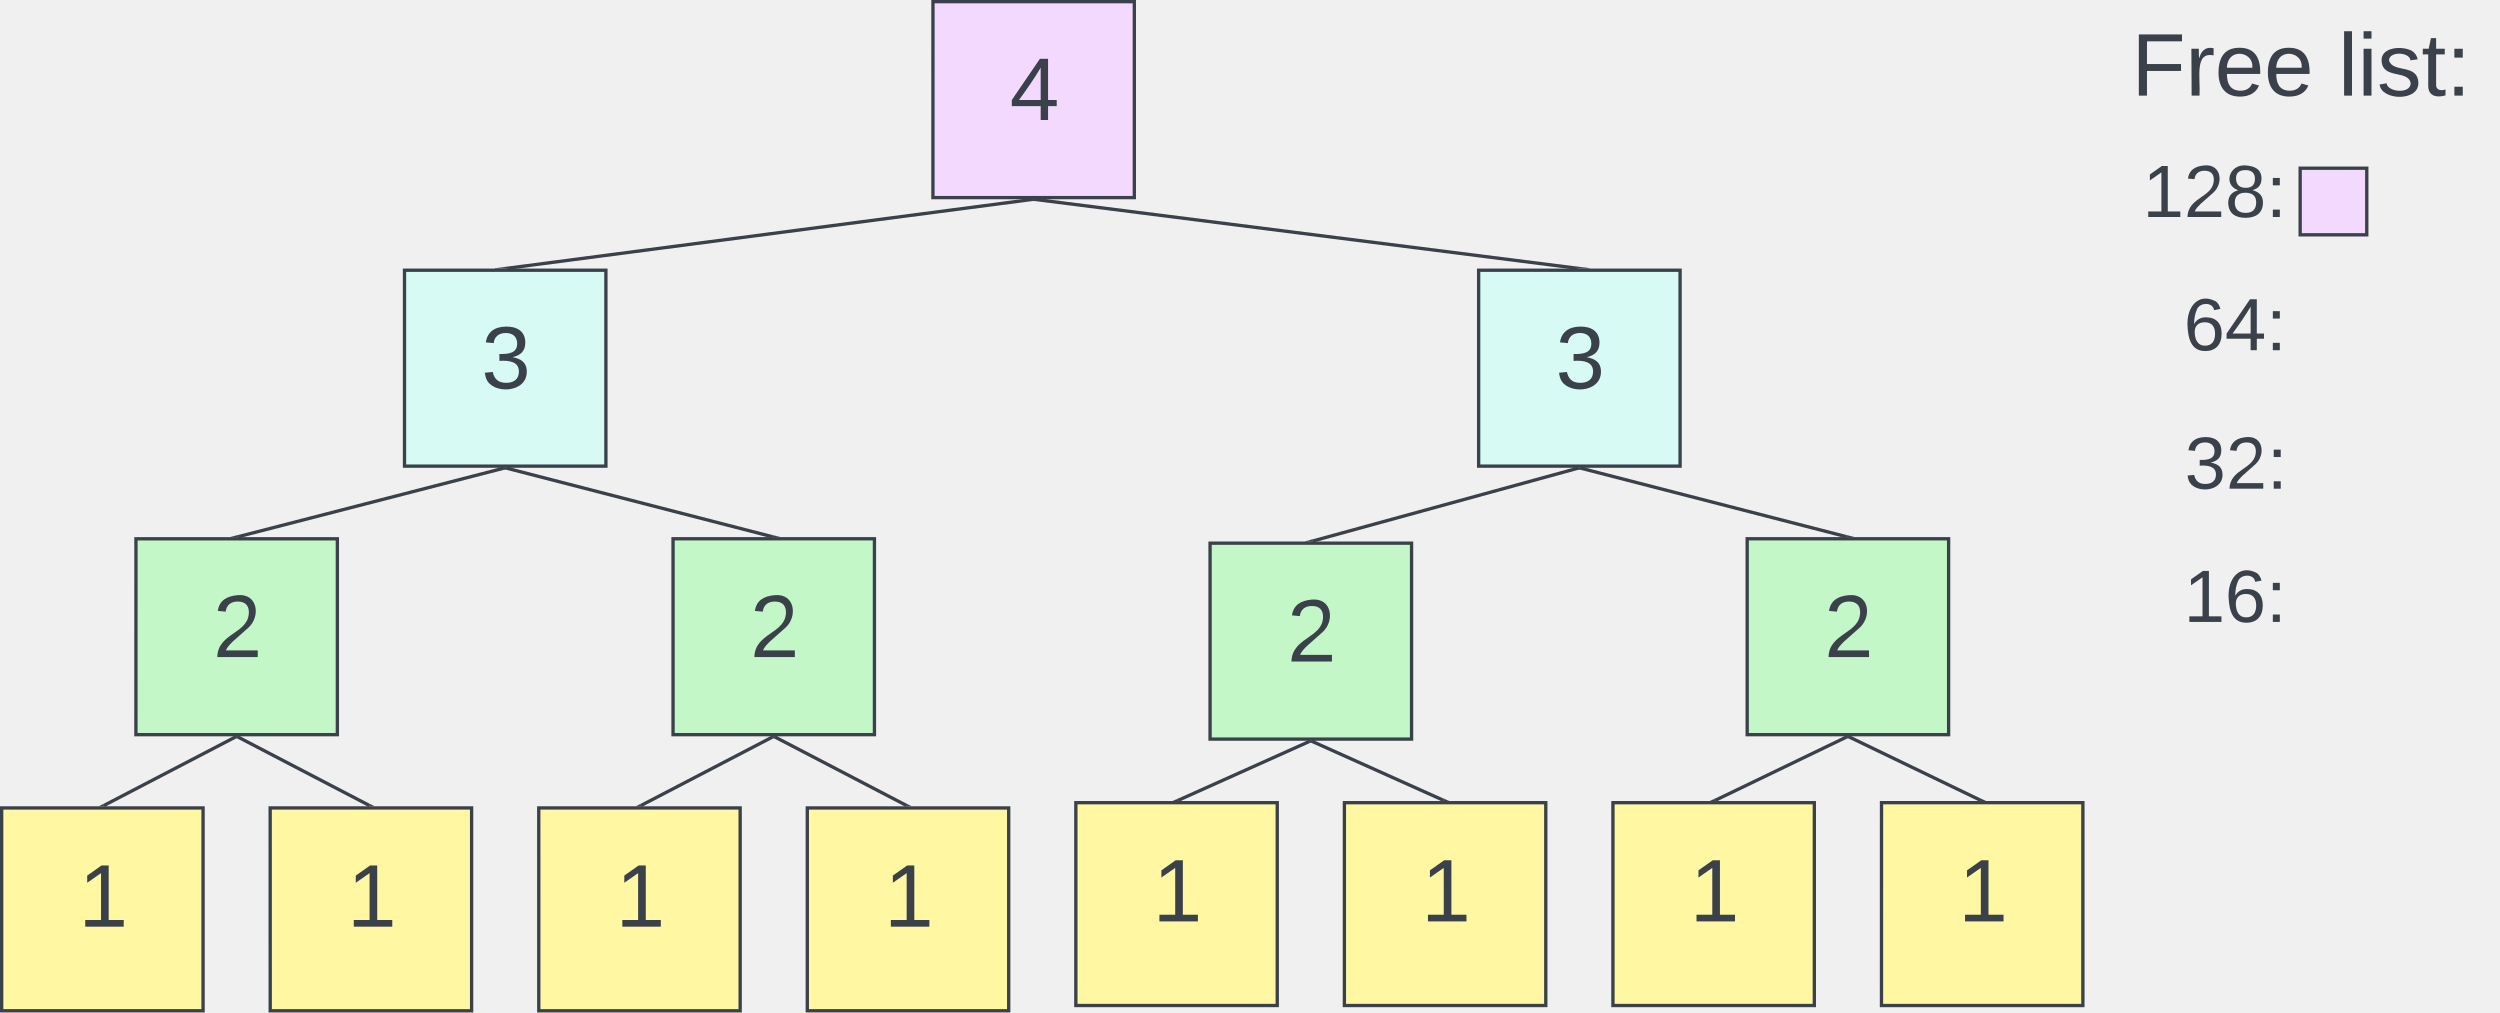
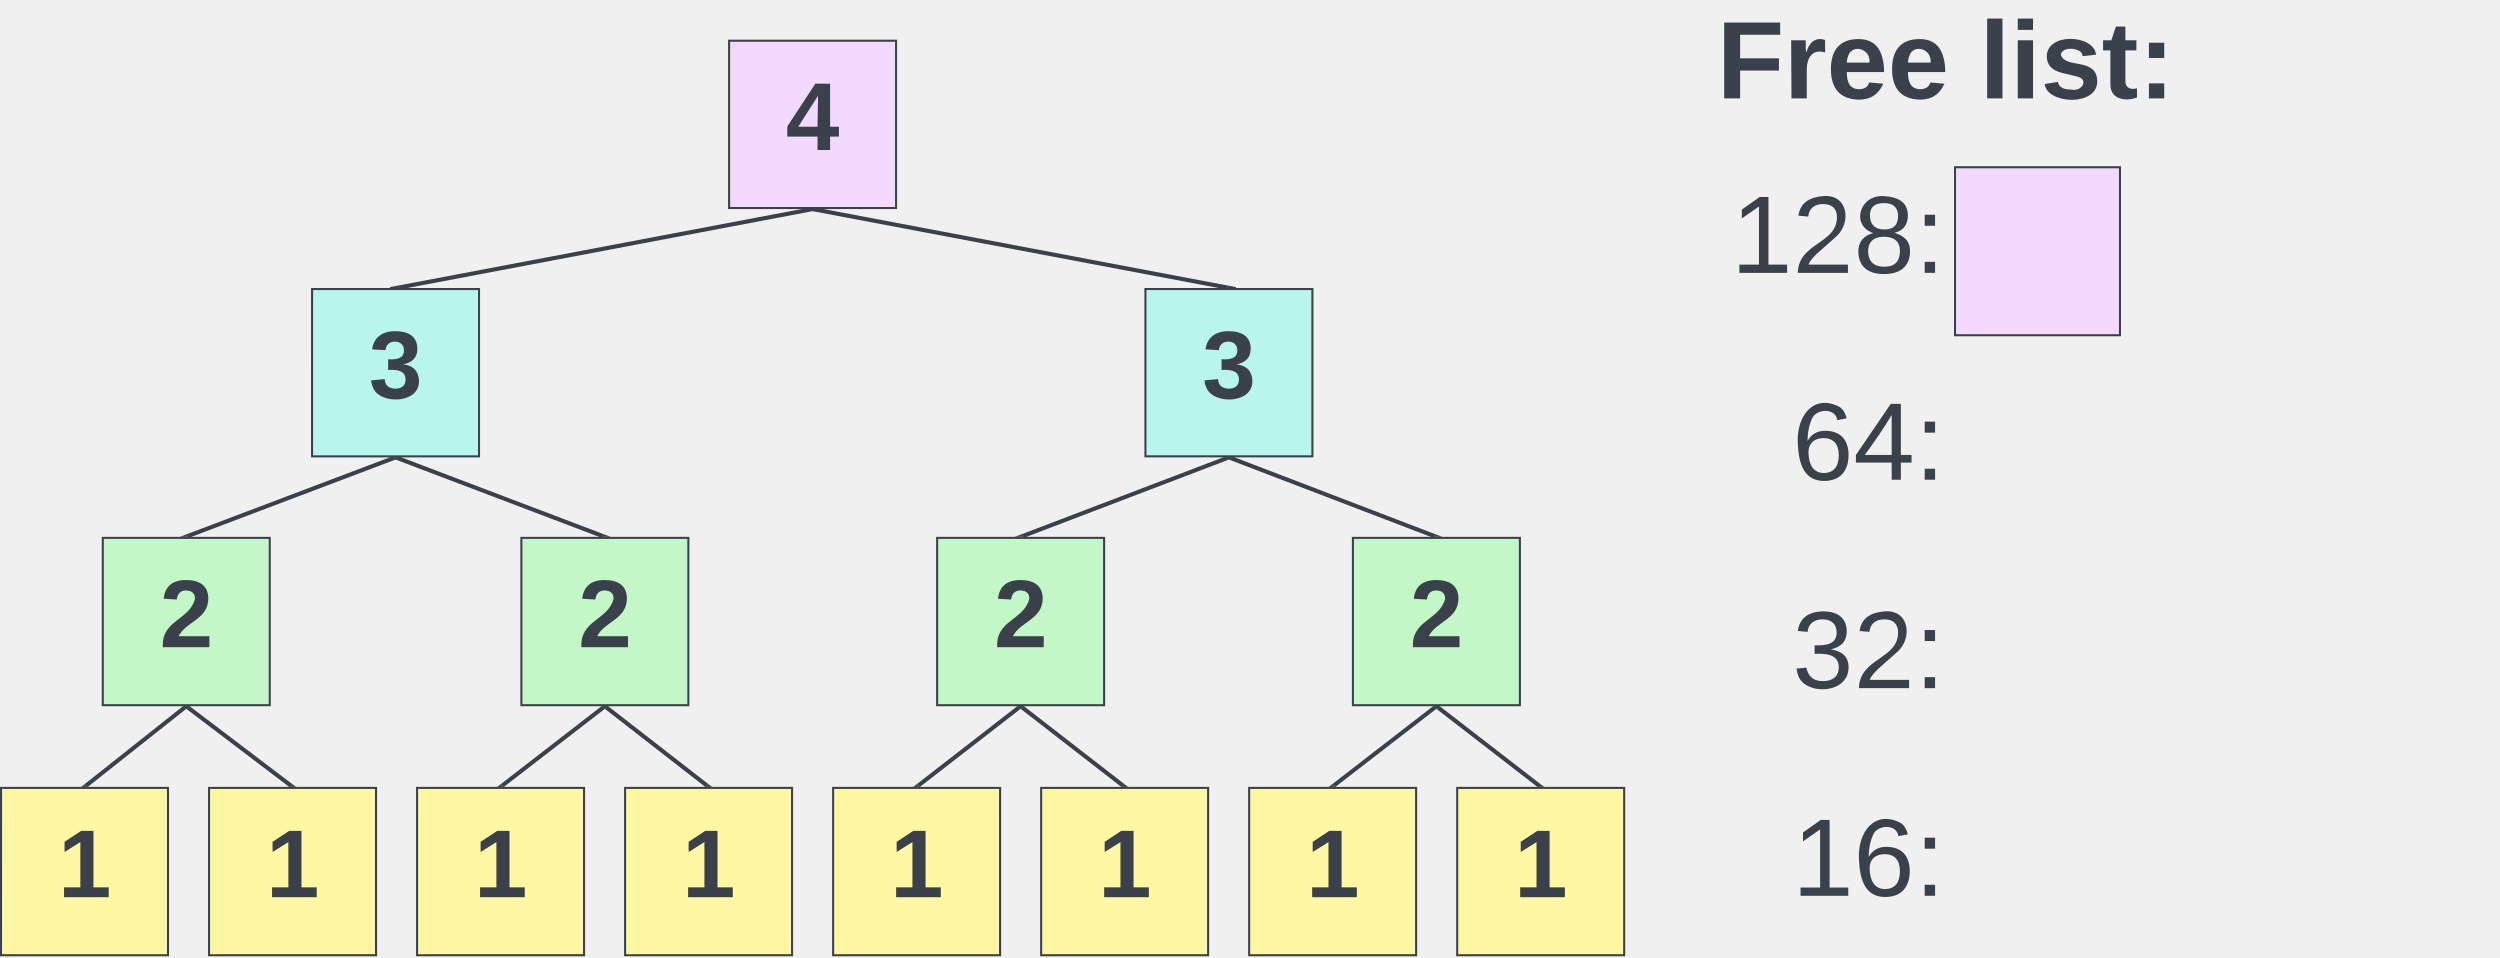
- <svg xmlns="http://www.w3.org/2000/svg" xmlns:ns1="lucid" xmlns:xlink="http://www.w3.org/1999/xlink" width="750.62" height="303.99">
-   <g transform="translate(-4796.98 766.4843)" ns1:page-tab-id="0_0">
-     <path d="M4837.8-604.72h60.47v58.82h-60.48z" stroke="#3a414a" fill="#c3f7c8" />
-     <use xlink:href="#a" transform="matrix(1,0,0,1,4849.795,-592.7244) translate(11.09259 23.52083)" />
-     <path d="M4797.48-523.9h60.47v60.9h-60.47z" stroke="#3a414a" fill="#fff7a1" />
-     <use xlink:href="#b" transform="matrix(1,0,0,1,4809.48,-511.9003) translate(11.09259 23.64583)" />
-     <path d="M4878.1-523.9h60.48v60.9h-60.47z" stroke="#3a414a" fill="#fff7a1" />
-     <use xlink:href="#b" transform="matrix(1,0,0,1,4890.11,-511.9003) translate(11.09259 23.64583)" />
-     <path d="M4958.74-523.9h60.47v60.9h-60.46z" stroke="#3a414a" fill="#fff7a1" />
-     <use xlink:href="#b" transform="matrix(1,0,0,1,4970.74,-511.9003) translate(11.09259 23.64583)" />
-     <path d="M5039.37-523.9h60.47v60.9h-60.47z" stroke="#3a414a" fill="#fff7a1" />
-     <use xlink:href="#b" transform="matrix(1,0,0,1,5051.37,-511.9003) translate(11.09259 23.64583)" />
-     <path d="M5120-525.48h60.47v60.9H5120z" stroke="#3a414a" fill="#fff7a1" />
-     <use xlink:href="#b" transform="matrix(1,0,0,1,5132,-513.4751) translate(11.09259 23.64583)" />
-     <path d="M5200.63-525.48h60.47v60.9h-60.47z" stroke="#3a414a" fill="#fff7a1" />
-     <use xlink:href="#b" transform="matrix(1,0,0,1,5212.63,-513.4751) translate(11.09259 23.64583)" />
-     <path d="M5281.26-525.48h60.47v60.9h-60.47z" stroke="#3a414a" fill="#fff7a1" />
-     <use xlink:href="#b" transform="matrix(1,0,0,1,5293.26,-513.4751) translate(11.09259 23.64583)" />
-     <path d="M5361.9-525.48h60.46v60.9h-60.47z" stroke="#3a414a" fill="#fff7a1" />
-     <use xlink:href="#b" transform="matrix(1,0,0,1,5373.89,-513.4751) translate(11.09259 23.64583)" />
-     <path d="M4999.06-604.72h60.47v58.82h-60.47z" stroke="#3a414a" fill="#c3f7c8" />
-     <use xlink:href="#a" transform="matrix(1,0,0,1,5011.055,-592.7244) translate(11.09259 23.52083)" />
-     <path d="M5160.3-603.4h60.5v58.83h-60.5z" stroke="#3a414a" fill="#c3f7c8" />
-     <use xlink:href="#a" transform="matrix(1,0,0,1,5172.315,-591.3911) translate(11.09259 23.52083)" />
-     <path d="M5321.57-604.72h60.48v58.82h-60.48z" stroke="#3a414a" fill="#c3f7c8" />
-     <use xlink:href="#a" transform="matrix(1,0,0,1,5333.575,-592.7244) translate(11.09259 23.52083)" />
-     <path d="M4918.43-685.35h60.47v58.82h-60.47z" stroke="#3a414a" fill="#d7faf5" />
-     <use xlink:href="#c" transform="matrix(1,0,0,1,4930.425,-673.3543) translate(11.09259 23.52083)" />
-     <path d="M5240.94-685.35h60.48v58.82h-60.48z" stroke="#3a414a" fill="#d7faf5" />
-     <use xlink:href="#c" transform="matrix(1,0,0,1,5252.945,-673.3543) translate(11.09259 23.52083)" />
-     <path d="M5077.1-765.98h60.46v58.82h-60.47z" stroke="#3a414a" fill="#f4d9ff" />
-     <use xlink:href="#d" transform="matrix(1,0,0,1,5089.09,-753.9843) translate(11.09259 23.52083)" />
-     <path d="M4867.6-545.17l-39.44 20.54" stroke="#3a414a" fill="none" />
-     <path d="M4867.8-544.74l-.35-.66h1.6zM4828.3-524.4h-1.6l1.25-.66z" stroke="#3a414a" stroke-width=".05" fill="#3a414a" />
-     <path d="M4868.48-545.17l39.42 20.54" stroke="#3a414a" fill="none" />
-     <path d="M4868.27-544.74l-1.27-.66h1.6zM4909.38-524.4h-1.6l.33-.66z" stroke="#3a414a" stroke-width=".05" fill="#3a414a" />
-     <path d="M5028.85-545.17l-39.43 20.54" stroke="#3a414a" fill="none" />
-     <path d="M5029.06-544.74l-.35-.66h1.62zM4989.56-524.4h-1.6l1.25-.66z" stroke="#3a414a" stroke-width=".05" fill="#3a414a" />
-     <path d="M5029.73-545.17l39.43 20.54" stroke="#3a414a" fill="none" />
-     <path d="M5029.53-544.74l-1.27-.66h1.6zM5070.63-524.4h-1.6l.34-.66z" stroke="#3a414a" stroke-width=".05" fill="#3a414a" />
-     <path d="M5190.1-543.86l-39.4 17.68" stroke="#3a414a" fill="none" />
-     <path d="M5190.28-543.42l-.3-.65h1.73zM5150.8-525.98h-1.72l1.43-.64z" stroke="#3a414a" stroke-width=".05" fill="#3a414a" />
-     <path d="M5191-543.86l39.4 17.68" stroke="#3a414a" fill="none" />
-     <path d="M5190.82-543.42l-1.43-.65h1.7zM5232.03-525.98h-1.73l.3-.64z" stroke="#3a414a" stroke-width=".05" fill="#3a414a" />
-     <path d="M5351.36-545.18l-39.4 19" stroke="#3a414a" fill="none" />
-     <path d="M5351.56-544.75l-.32-.65h1.66zM5312.06-525.98h-1.66l1.35-.65z" stroke="#3a414a" stroke-width=".05" fill="#3a414a" />
-     <path d="M5352.26-545.18l39.42 19" stroke="#3a414a" fill="none" />
-     <path d="M5352.07-544.75l-1.35-.65h1.66zM5393.22-525.98h-1.66l.3-.65z" stroke="#3a414a" stroke-width=".05" fill="#3a414a" />
-     <path d="M4948.18-625.9l-79.66 20.55" stroke="#3a414a" fill="none" />
-     <path d="M4948.28-625.44l-.15-.6h2.43zM4868.56-605.22h-2.43l2.28-.6z" stroke="#3a414a" stroke-width=".05" fill="#3a414a" />
-     <path d="M4949.15-625.9l79.66 20.55" stroke="#3a414a" fill="none" />
-     <path d="M4949.04-625.44l-2.28-.6h2.43zM5031.2-605.22h-2.44l.15-.6z" stroke="#3a414a" stroke-width=".05" fill="#3a414a" />
-     <path d="M5270.7-625.9l-79.67 21.88" stroke="#3a414a" fill="none" />
-     <path d="M5270.8-625.44l-.15-.6h2.33zM5191.08-603.9h-2.32l2.16-.6z" stroke="#3a414a" stroke-width=".05" fill="#3a414a" />
-     <path d="M5271.66-625.9l79.67 20.55" stroke="#3a414a" fill="none" />
-     <path d="M5271.56-625.44l-2.28-.6h2.43zM5353.7-605.22h-2.42l.15-.6z" stroke="#3a414a" stroke-width=".05" fill="#3a414a" />
-     <path d="M5106.83-706.6l-157.67 20.68" stroke="#3a414a" fill="none" />
-     <path d="M5110.36-706.58l-3.48.46-.07-.54h3.55zM4949.18-685.85h-3.54l-.02-.08 3.5-.46z" stroke="#3a414a" stroke-width=".05" fill="#3a414a" />
-     <path d="M5107.82-706.6l162.87 20.68" stroke="#3a414a" fill="none" />
-     <path d="M5107.77-706.12l-3.48-.45v-.1h3.54zM5274.22-685.95l-.02.1h-3.54l.07-.54z" stroke="#3a414a" stroke-width=".05" fill="#3a414a" />
-     <path d="M5427.4-765.98h120.2v40h-120.2z" stroke="#000" stroke-opacity="0" fill="#fff" fill-opacity="0" />
-     <use xlink:href="#e" transform="matrix(1,0,0,1,5432.402,-760.9843) translate(4.537037 23.20833)" />
-     <use xlink:href="#f" transform="matrix(1,0,0,1,5432.402,-760.9843) translate(66.61111 23.20833)" />
-     <path d="M5427.53-685.98h60.07v40h-60.07z" stroke="#000" stroke-opacity="0" fill="#fff" fill-opacity="0" />
-     <use xlink:href="#g" transform="matrix(1,0,0,1,5432.529,-680.9843) translate(20.1358 19.65278)" />
-     <path d="M5427.8-644.4h60.07v40h-60.07z" stroke="#000" stroke-opacity="0" fill="#fff" fill-opacity="0" />
-     <use xlink:href="#h" transform="matrix(1,0,0,1,5432.799,-639.4094) translate(20.1358 19.65278)" />
-     <path d="M5427.53-604.4h60.07v40h-60.07z" stroke="#000" stroke-opacity="0" fill="#fff" fill-opacity="0" />
-     <use xlink:href="#i" transform="matrix(1,0,0,1,5432.529,-599.4094) translate(20.1358 19.65278)" />
-     <path d="M5487.6-715.98h20v20h-20z" stroke="#3a414a" fill="#f4d9ff" />
-     <path d="M5427.53-725.98h60.07v40h-60.07z" stroke="#000" stroke-opacity="0" fill="#fff" fill-opacity="0" />
-     <use xlink:href="#j" transform="matrix(1,0,0,1,5432.529,-720.9843) translate(7.790123 19.65278)" />
+ <svg xmlns="http://www.w3.org/2000/svg" xmlns:ns1="lucid" xmlns:xlink="http://www.w3.org/1999/xlink" width="1211.25" height="463.7">
+   <g transform="translate(3487.611 -604.7244)" ns1:page-tab-id="0_0">
+     <path d="M-3487.1 986.46h80.88v81.07h-80.9z" stroke="#3a414a" fill="#fff7a1" />
+     <use xlink:href="#a" transform="matrix(1,0,0,1,-3475.111,998.4619) translate(15.53704 40.95833)" />
+     <path d="M-3386.32 986.46h80.9v81.07h-80.9z" stroke="#3a414a" fill="#fff7a1" />
+     <use xlink:href="#a" transform="matrix(1,0,0,1,-3374.324,998.4619) translate(15.53704 40.95833)" />
+     <path d="M-3285.54 986.46h80.9v81.07h-80.9z" stroke="#3a414a" fill="#fff7a1" />
+     <use xlink:href="#a" transform="matrix(1,0,0,1,-3273.536,998.4619) translate(15.53704 40.95833)" />
+     <path d="M-3184.75 986.46h80.9v81.07h-80.9z" stroke="#3a414a" fill="#fff7a1" />
+     <use xlink:href="#a" transform="matrix(1,0,0,1,-3172.749,998.4619) translate(15.53704 40.95833)" />
+     <path d="M-3083.96 986.46h80.9v81.07h-80.9z" stroke="#3a414a" fill="#fff7a1" />
+     <use xlink:href="#a" transform="matrix(1,0,0,1,-3071.962,998.4619) translate(15.53704 40.95833)" />
+     <path d="M-2983.17 986.46h80.9v81.07h-80.9z" stroke="#3a414a" fill="#fff7a1" />
+     <use xlink:href="#a" transform="matrix(1,0,0,1,-2971.174,998.4619) translate(15.53704 40.95833)" />
+     <path d="M-2882.4 986.46h80.9v81.07h-80.9z" stroke="#3a414a" fill="#fff7a1" />
+     <use xlink:href="#a" transform="matrix(1,0,0,1,-2870.387,998.4619) translate(15.53704 40.95833)" />
+     <path d="M-2781.6 986.46h80.9v81.07h-80.9z" stroke="#3a414a" fill="#fff7a1" />
+     <use xlink:href="#a" transform="matrix(1,0,0,1,-2769.599,998.4619) translate(15.53704 40.95833)" />
+     <path d="M-3437.82 865.32h80.9v81.07h-80.9z" stroke="#3a414a" fill="#c3f7c8" />
+     <use xlink:href="#b" transform="matrix(1,0,0,1,-3425.818,877.3228) translate(15.53704 40.95833)" />
+     <path d="M-3445.88 985.34l47.73-37.83" stroke="#3a414a" stroke-width="2" fill="none" />
+     <path d="M-3445.35 985.96h-2.88l1.76-1.4zM-3397.57 948.3l-1.1-1.4h2.87z" stroke="#3a414a" stroke-width=".05" fill="#3a414a" />
+     <path d="M-3346.67 985.36l-49.9-37.87" stroke="#3a414a" stroke-width="2" fill="none" />
+     <path d="M-3344.26 985.96h-2.9l1.06-1.4zM-3397.14 948.3l-1.84-1.4h2.9z" stroke="#3a414a" stroke-width=".05" fill="#3a414a" />
+     <path d="M-3033.57 865.32h80.9v81.07h-80.9z" stroke="#3a414a" fill="#c3f7c8" />
+     <use xlink:href="#b" transform="matrix(1,0,0,1,-3021.568,877.3228) translate(15.53704 40.95833)" />
+     <path d="M-3235 865.32h80.9v81.07h-80.9z" stroke="#3a414a" fill="#c3f7c8" />
+     <use xlink:href="#b" transform="matrix(1,0,0,1,-3223.01,877.3228) translate(15.53704 40.95833)" />
+     <path d="M-2832.13 865.32h80.9v81.07h-80.9z" stroke="#3a414a" fill="#c3f7c8" />
+     <use xlink:href="#b" transform="matrix(1,0,0,1,-2820.126,877.3228) translate(15.53704 40.95833)" />
+     <path d="M-3244.3 985.35l48.95-37.85" stroke="#3a414a" stroke-width="2" fill="none" />
+     <path d="M-3243.8 985.96h-2.88l1.8-1.4zM-3194.78 948.3l-1.08-1.4h2.9z" stroke="#3a414a" stroke-width=".05" fill="#3a414a" />
+     <path d="M-3145.1 985.35l-48.67-37.85" stroke="#3a414a" stroke-width="2" fill="none" />
+     <path d="M-3142.7 985.96h-2.9l1.1-1.4zM-3194.35 948.3l-1.8-1.4h2.9z" stroke="#3a414a" stroke-width=".05" fill="#3a414a" />
+     <path d="M-3042.72 985.35l48.8-37.85" stroke="#3a414a" stroke-width="2" fill="none" />
+     <path d="M-3042.22 985.96h-2.9l1.82-1.4zM-2993.33 948.3l-1.1-1.4h2.9z" stroke="#3a414a" stroke-width=".05" fill="#3a414a" />
+     <path d="M-2943.52 985.35l-48.8-37.85" stroke="#3a414a" stroke-width="2" fill="none" />
+     <path d="M-2941.14 985.96h-2.88l1.08-1.4zM-2992.9 948.3l-1.8-1.4h2.88z" stroke="#3a414a" stroke-width=".05" fill="#3a414a" />
+     <path d="M-2841.43 985.35l48.96-37.85" stroke="#3a414a" stroke-width="2" fill="none" />
+     <path d="M-2840.93 985.96h-2.9l1.82-1.4zM-2791.9 948.3l-1.07-1.4h2.9z" stroke="#3a414a" stroke-width=".05" fill="#3a414a" />
+     <path d="M-2741.94 985.35l-48.95-37.85" stroke="#3a414a" stroke-width="2" fill="none" />
+     <path d="M-2739.56 985.96h-2.9l1.1-1.4zM-2791.46 948.3l-1.8-1.4h2.88z" stroke="#3a414a" stroke-width=".05" fill="#3a414a" />
+     <path d="M-3336.4 744.76h80.88v81.06h-80.9z" stroke="#3a414a" fill="#b8f5ed" />
+     <use xlink:href="#c" transform="matrix(1,0,0,1,-3324.414,756.7572) translate(15.53704 40.95833)" />
+     <path d="M-2932.65 744.76h80.9v81.06h-80.9z" stroke="#3a414a" fill="#b8f5ed" />
+     <use xlink:href="#c" transform="matrix(1,0,0,1,-2920.647,756.7572) translate(15.53704 40.95833)" />
+     <path d="M-3134.36 624.45h80.9v81.06h-80.9z" stroke="#3a414a" fill="#f4d9ff" />
+     <use xlink:href="#d" transform="matrix(1,0,0,1,-3122.355,636.4462) translate(15.53704 40.95833)" />
+     <path d="M-3396.74 864.47l99.84-37.8" stroke="#3a414a" stroke-width="2" fill="none" />
+     <path d="M-3396.58 864.82h-3.86l3.37-1.27zM-3296.58 827.6l-.48-1.28h3.85z" stroke="#3a414a" stroke-width=".05" fill="#3a414a" />
+     <path d="M-3195.5 864.47l-99.53-37.8" stroke="#3a414a" stroke-width="2" fill="none" />
+     <path d="M-3191.8 864.82h-3.86l.48-1.27zM-3295.35 827.6l-3.36-1.28h3.83z" stroke="#3a414a" stroke-width=".05" fill="#3a414a" />
+     <path d="M-2992.2 864.47l99.07-37.8" stroke="#3a414a" stroke-width="2" fill="none" />
+     <path d="M-2992.02 864.82h-3.84l3.35-1.27zM-2892.8 827.6l-.5-1.28h3.84z" stroke="#3a414a" stroke-width=".05" fill="#3a414a" />
+     <path d="M-2792.6 864.47l-98.67-37.8" stroke="#3a414a" stroke-width="2" fill="none" />
+     <path d="M-2788.95 864.82h-3.83l.5-1.28zM-2891.6 827.6l-3.33-1.28h3.83z" stroke="#3a414a" stroke-width=".05" fill="#3a414a" />
+     <path d="M-2892.86 744.07l-200.07-37.87" stroke="#3a414a" stroke-width="2" fill="none" />
+     <path d="M-2888.75 743.86l-.08.4h-4.1l.22-1.15zM-3093.08 707.16l-3.96-.75.08-.4h4.1z" stroke="#3a414a" stroke-width=".05" fill="#3a414a" />
+     <path d="M-3294.6 744.07l199.7-37.87" stroke="#3a414a" stroke-width="2" fill="none" />
+     <path d="M-3294.54 744.26h-4.1l-.07-.4 3.94-.75zM-3090.78 706.4l-3.95.76-.22-1.15h4.1z" stroke="#3a414a" stroke-width=".05" fill="#3a414a" />
+     <path d="M-2660.8 604.72h384.44v61.14h-384.43z" stroke="#000" stroke-opacity="0" fill="#fff" fill-opacity="0" />
+     <use xlink:href="#e" transform="matrix(1,0,0,1,-2655.787,609.7244) translate(0 42.66667)" />
+     <use xlink:href="#f" transform="matrix(1,0,0,1,-2655.787,609.7244) translate(127.2593 42.66667)" />
+     <path d="M-2622.17 987.56h81.77v80.87h-81.77z" stroke="#000" stroke-opacity="0" fill="#fff" fill-opacity="0" />
+     <use xlink:href="#g" transform="matrix(1,0,0,1,-2617.17,992.5591) translate(-2.074074 46.16667)" />
+     <path d="M-2540.4 685.75h79.92v81.4h-79.92z" stroke="#3a414a" fill="#f4d9ff" />
+     <path d="M-2622.17 886.97h81.77v80.86h-81.77z" stroke="#000" stroke-opacity="0" fill="#fff" fill-opacity="0" />
+     <use xlink:href="#h" transform="matrix(1,0,0,1,-2617.17,891.9659) translate(-2.074074 46.16667)" />
+     <path d="M-2622.17 785.98h81.77v80.87h-81.77z" stroke="#000" stroke-opacity="0" fill="#fff" fill-opacity="0" />
+     <use xlink:href="#i" transform="matrix(1,0,0,1,-2617.17,790.9843) translate(-2.074074 46.16667)" />
+     <path d="M-2622.17 685.75h81.77v80.86h-81.77z" stroke="#000" stroke-opacity="0" fill="#fff" fill-opacity="0" />
+     <use xlink:href="#j" transform="matrix(1,0,0,1,-2617.17,690.748) translate(-31.7037 46.16667)" />
    <defs>
-       <path fill="#3a414a" d="M101-251c82-7 93 87 43 132L82-64C71-53 59-42 53-27h129V0H18c2-99 128-94 128-182 0-28-16-43-45-43s-46 15-49 41l-32-3c6-41 34-60 81-64" id="k" />
-       <use transform="matrix(0.07407407,0,0,0.07407407,0,0)" xlink:href="#k" id="a" />
-       <path fill="#3a414a" d="M27 0v-27h64v-190l-56 39v-29l58-41h29v221h61V0H27" id="l" />
-       <use transform="matrix(0.07407407,0,0,0.07407407,0,0)" xlink:href="#l" id="b" />
-       <path fill="#3a414a" d="M126-127c33 6 58 20 58 59 0 88-139 92-164 29-3-8-5-16-6-25l32-3c6 27 21 44 54 44 32 0 52-15 52-46 0-38-36-46-79-43v-28c39 1 72-4 72-42 0-27-17-43-46-43-28 0-47 15-49 41l-32-3c6-42 35-63 81-64 48-1 79 21 79 65 0 36-21 52-52 59" id="m" />
-       <use transform="matrix(0.07407407,0,0,0.07407407,0,0)" xlink:href="#m" id="c" />
-       <path fill="#3a414a" d="M155-56V0h-30v-56H8v-25l114-167h33v167h35v25h-35zm-30-156c-27 46-58 90-88 131h88v-131" id="n" />
-       <use transform="matrix(0.07407407,0,0,0.07407407,0,0)" xlink:href="#n" id="d" />
-       <path fill="#3a414a" d="M63-220v92h138v28H63V0H30v-248h175v28H63" id="o" />
-       <path fill="#3a414a" d="M114-163C36-179 61-72 57 0H25l-1-190h30c1 12-1 29 2 39 6-27 23-49 58-41v29" id="p" />
-       <path fill="#3a414a" d="M100-194c63 0 86 42 84 106H49c0 40 14 67 53 68 26 1 43-12 49-29l28 8c-11 28-37 45-77 45C44 4 14-33 15-96c1-61 26-98 85-98zm52 81c6-60-76-77-97-28-3 7-6 17-6 28h103" id="q" />
+       <path fill="#3a414a" d="M23 0v-37h61v-169l-59 37v-38l62-41h46v211h57V0H23" id="k" />
+       <use transform="matrix(0.1296296,0,0,0.1296296,0,0)" xlink:href="#k" id="a" />
+       <path fill="#3a414a" d="M182-182c0 78-84 86-111 141h115V0H12c-6-101 99-100 120-180 1-22-12-31-33-32-23 0-32 14-35 34l-49-3c5-45 32-70 84-70 51 0 83 22 83 69" id="l" />
+       <use transform="matrix(0.1296296,0,0,0.1296296,0,0)" xlink:href="#l" id="b" />
+       <path fill="#3a414a" d="M128-127c34 4 56 21 59 58 7 91-148 94-172 28-4-9-6-17-7-26l51-5c1 24 16 35 40 36 23 0 39-12 38-36-1-31-31-36-65-34v-40c32 2 59-3 59-33 0-20-13-33-34-33s-33 13-35 32l-50-3c6-44 37-68 86-68 50 0 83 20 83 66 0 35-22 52-53 58" id="m" />
+       <use transform="matrix(0.1296296,0,0,0.1296296,0,0)" xlink:href="#m" id="c" />
+       <path fill="#3a414a" d="M165-50V0h-47v-50H5v-38l105-160h55v161h33v37h-33zm-47-37l2-116L46-87h72" id="n" />
+       <use transform="matrix(0.1296296,0,0,0.1296296,0,0)" xlink:href="#n" id="d" />
+       <path fill="#3a414a" d="M76-208v77h127v40H76V0H24v-248h183v40H76" id="o" />
+       <path fill="#3a414a" d="M135-150c-39-12-60 13-60 57V0H25l-1-190h47c2 13-1 29 3 40 6-28 27-53 61-41v41" id="p" />
+       <path fill="#3a414a" d="M185-48c-13 30-37 53-82 52C43 2 14-33 14-96s30-98 90-98c62 0 83 45 84 108H66c0 31 8 55 39 56 18 0 30-7 34-22zm-45-69c5-46-57-63-70-21-2 6-4 13-4 21h74" id="q" />
      <g id="e">
-         <use transform="matrix(0.07407407,0,0,0.07407407,0,0)" xlink:href="#o" />
-         <use transform="matrix(0.07407407,0,0,0.07407407,16.22222,0)" xlink:href="#p" />
-         <use transform="matrix(0.07407407,0,0,0.07407407,25.03704,0)" xlink:href="#q" />
-         <use transform="matrix(0.07407407,0,0,0.07407407,39.85185,0)" xlink:href="#q" />
+         <use transform="matrix(0.1481481,0,0,0.1481481,0,0)" xlink:href="#o" />
+         <use transform="matrix(0.1481481,0,0,0.1481481,32.44444,0)" xlink:href="#p" />
+         <use transform="matrix(0.1481481,0,0,0.1481481,53.18519,0)" xlink:href="#q" />
+         <use transform="matrix(0.1481481,0,0,0.1481481,82.81481,0)" xlink:href="#q" />
      </g>
-       <path fill="#3a414a" d="M24 0v-261h32V0H24" id="r" />
-       <path fill="#3a414a" d="M24-231v-30h32v30H24zM24 0v-190h32V0H24" id="s" />
-       <path fill="#3a414a" d="M135-143c-3-34-86-38-87 0 15 53 115 12 119 90S17 21 10-45l28-5c4 36 97 45 98 0-10-56-113-15-118-90-4-57 82-63 122-42 12 7 21 19 24 35" id="t" />
-       <path fill="#3a414a" d="M59-47c-2 24 18 29 38 22v24C64 9 27 4 27-40v-127H5v-23h24l9-43h21v43h35v23H59v120" id="u" />
-       <path fill="#3a414a" d="M33-154v-36h34v36H33zM33 0v-36h34V0H33" id="v" />
+       <path fill="#3a414a" d="M25 0v-261h50V0H25" id="r" />
+       <path fill="#3a414a" d="M25-224v-37h50v37H25zM25 0v-190h50V0H25" id="s" />
+       <path fill="#3a414a" d="M137-138c1-29-70-34-71-4 15 46 118 7 119 86 1 83-164 76-172 9l43-7c4 19 20 25 44 25 33 8 57-30 24-41C81-84 22-81 20-136c-2-80 154-74 161-7" id="t" />
+       <path fill="#3a414a" d="M115-3C79 11 28 4 28-45v-112H4v-33h27l15-45h31v45h36v33H77v99c-1 23 16 31 38 25v30" id="u" />
+       <path fill="#3a414a" d="M35-132v-50h50v50H35zM35 0v-49h50V0H35" id="v" />
      <g id="f">
-         <use transform="matrix(0.07407407,0,0,0.07407407,0,0)" xlink:href="#r" />
-         <use transform="matrix(0.07407407,0,0,0.07407407,5.851852,0)" xlink:href="#s" />
-         <use transform="matrix(0.07407407,0,0,0.07407407,11.7037,0)" xlink:href="#t" />
-         <use transform="matrix(0.07407407,0,0,0.07407407,25.03704,0)" xlink:href="#u" />
-         <use transform="matrix(0.07407407,0,0,0.07407407,32.44444,0)" xlink:href="#v" />
+         <use transform="matrix(0.1481481,0,0,0.1481481,0,0)" xlink:href="#r" />
+         <use transform="matrix(0.1481481,0,0,0.1481481,14.81481,0)" xlink:href="#s" />
+         <use transform="matrix(0.1481481,0,0,0.1481481,29.62963,0)" xlink:href="#t" />
+         <use transform="matrix(0.1481481,0,0,0.1481481,59.25926,0)" xlink:href="#u" />
+         <use transform="matrix(0.1481481,0,0,0.1481481,76.88889,0)" xlink:href="#v" />
      </g>
-       <path fill="#3a414a" d="M110-160c48 1 74 30 74 79 0 53-28 85-80 85-65 0-83-55-86-122-5-90 50-162 133-122 14 7 22 21 27 39l-31 6c-5-40-67-38-82-6-9 19-15 44-15 74 11-20 30-34 60-33zm-7 138c34 0 49-23 49-58s-16-56-50-56c-29 0-50 16-49 49 1 36 15 65 50 65" id="w" />
+       <path fill="#3a414a" d="M27 0v-27h64v-190l-56 39v-29l58-41h29v221h61V0H27" id="w" />
+       <path fill="#3a414a" d="M110-160c48 1 74 30 74 79 0 53-28 85-80 85-65 0-83-55-86-122-5-90 50-162 133-122 14 7 22 21 27 39l-31 6c-5-40-67-38-82-6-9 19-15 44-15 74 11-20 30-34 60-33zm-7 138c34 0 49-23 49-58s-16-56-50-56c-29 0-50 16-49 49 1 36 15 65 50 65" id="x" />
+       <path fill="#3a414a" d="M33-154v-36h34v36H33zM33 0v-36h34V0H33" id="y" />
      <g id="g">
-         <use transform="matrix(0.0617284,0,0,0.0617284,0,0)" xlink:href="#w" />
-         <use transform="matrix(0.0617284,0,0,0.0617284,12.34568,0)" xlink:href="#n" />
-         <use transform="matrix(0.0617284,0,0,0.0617284,24.69136,0)" xlink:href="#v" />
+         <use transform="matrix(0.1481481,0,0,0.1481481,0,0)" xlink:href="#w" />
+         <use transform="matrix(0.1481481,0,0,0.1481481,29.62963,0)" xlink:href="#x" />
+         <use transform="matrix(0.1481481,0,0,0.1481481,59.25926,0)" xlink:href="#y" />
      </g>
+       <path fill="#3a414a" d="M126-127c33 6 58 20 58 59 0 88-139 92-164 29-3-8-5-16-6-25l32-3c6 27 21 44 54 44 32 0 52-15 52-46 0-38-36-46-79-43v-28c39 1 72-4 72-42 0-27-17-43-46-43-28 0-47 15-49 41l-32-3c6-42 35-63 81-64 48-1 79 21 79 65 0 36-21 52-52 59" id="z" />
+       <path fill="#3a414a" d="M101-251c82-7 93 87 43 132L82-64C71-53 59-42 53-27h129V0H18c2-99 128-94 128-182 0-28-16-43-45-43s-46 15-49 41l-32-3c6-41 34-60 81-64" id="A" />
      <g id="h">
-         <use transform="matrix(0.0617284,0,0,0.0617284,0,0)" xlink:href="#m" />
-         <use transform="matrix(0.0617284,0,0,0.0617284,12.34568,0)" xlink:href="#k" />
-         <use transform="matrix(0.0617284,0,0,0.0617284,24.69136,0)" xlink:href="#v" />
+         <use transform="matrix(0.1481481,0,0,0.1481481,0,0)" xlink:href="#z" />
+         <use transform="matrix(0.1481481,0,0,0.1481481,29.62963,0)" xlink:href="#A" />
+         <use transform="matrix(0.1481481,0,0,0.1481481,59.25926,0)" xlink:href="#y" />
      </g>
+       <path fill="#3a414a" d="M155-56V0h-30v-56H8v-25l114-167h33v167h35v25h-35zm-30-156c-27 46-58 90-88 131h88v-131" id="B" />
      <g id="i">
-         <use transform="matrix(0.0617284,0,0,0.0617284,0,0)" xlink:href="#l" />
-         <use transform="matrix(0.0617284,0,0,0.0617284,12.34568,0)" xlink:href="#w" />
-         <use transform="matrix(0.0617284,0,0,0.0617284,24.69136,0)" xlink:href="#v" />
+         <use transform="matrix(0.1481481,0,0,0.1481481,0,0)" xlink:href="#x" />
+         <use transform="matrix(0.1481481,0,0,0.1481481,29.62963,0)" xlink:href="#B" />
+         <use transform="matrix(0.1481481,0,0,0.1481481,59.25926,0)" xlink:href="#y" />
      </g>
-       <path fill="#3a414a" d="M134-131c28 9 52 24 51 62-1 50-34 73-85 73S17-19 16-69c0-36 21-54 49-61-75-25-45-126 34-121 46 3 78 18 79 63 0 33-17 51-44 57zm-34-11c31 1 46-15 46-44 0-28-17-43-47-42-29 0-46 13-45 42 1 28 16 44 46 44zm1 122c35 0 51-18 51-52 0-30-18-46-53-46-33 0-51 17-51 47 0 34 19 51 53 51" id="x" />
+       <path fill="#3a414a" d="M134-131c28 9 52 24 51 62-1 50-34 73-85 73S17-19 16-69c0-36 21-54 49-61-75-25-45-126 34-121 46 3 78 18 79 63 0 33-17 51-44 57zm-34-11c31 1 46-15 46-44 0-28-17-43-47-42-29 0-46 13-45 42 1 28 16 44 46 44zm1 122c35 0 51-18 51-52 0-30-18-46-53-46-33 0-51 17-51 47 0 34 19 51 53 51" id="C" />
      <g id="j">
-         <use transform="matrix(0.0617284,0,0,0.0617284,0,0)" xlink:href="#l" />
-         <use transform="matrix(0.0617284,0,0,0.0617284,12.34568,0)" xlink:href="#k" />
-         <use transform="matrix(0.0617284,0,0,0.0617284,24.69136,0)" xlink:href="#x" />
-         <use transform="matrix(0.0617284,0,0,0.0617284,37.03704,0)" xlink:href="#v" />
+         <use transform="matrix(0.1481481,0,0,0.1481481,0,0)" xlink:href="#w" />
+         <use transform="matrix(0.1481481,0,0,0.1481481,29.62963,0)" xlink:href="#A" />
+         <use transform="matrix(0.1481481,0,0,0.1481481,59.25926,0)" xlink:href="#C" />
+         <use transform="matrix(0.1481481,0,0,0.1481481,88.88889,0)" xlink:href="#y" />
      </g>
    </defs>
  </g>
</svg>
